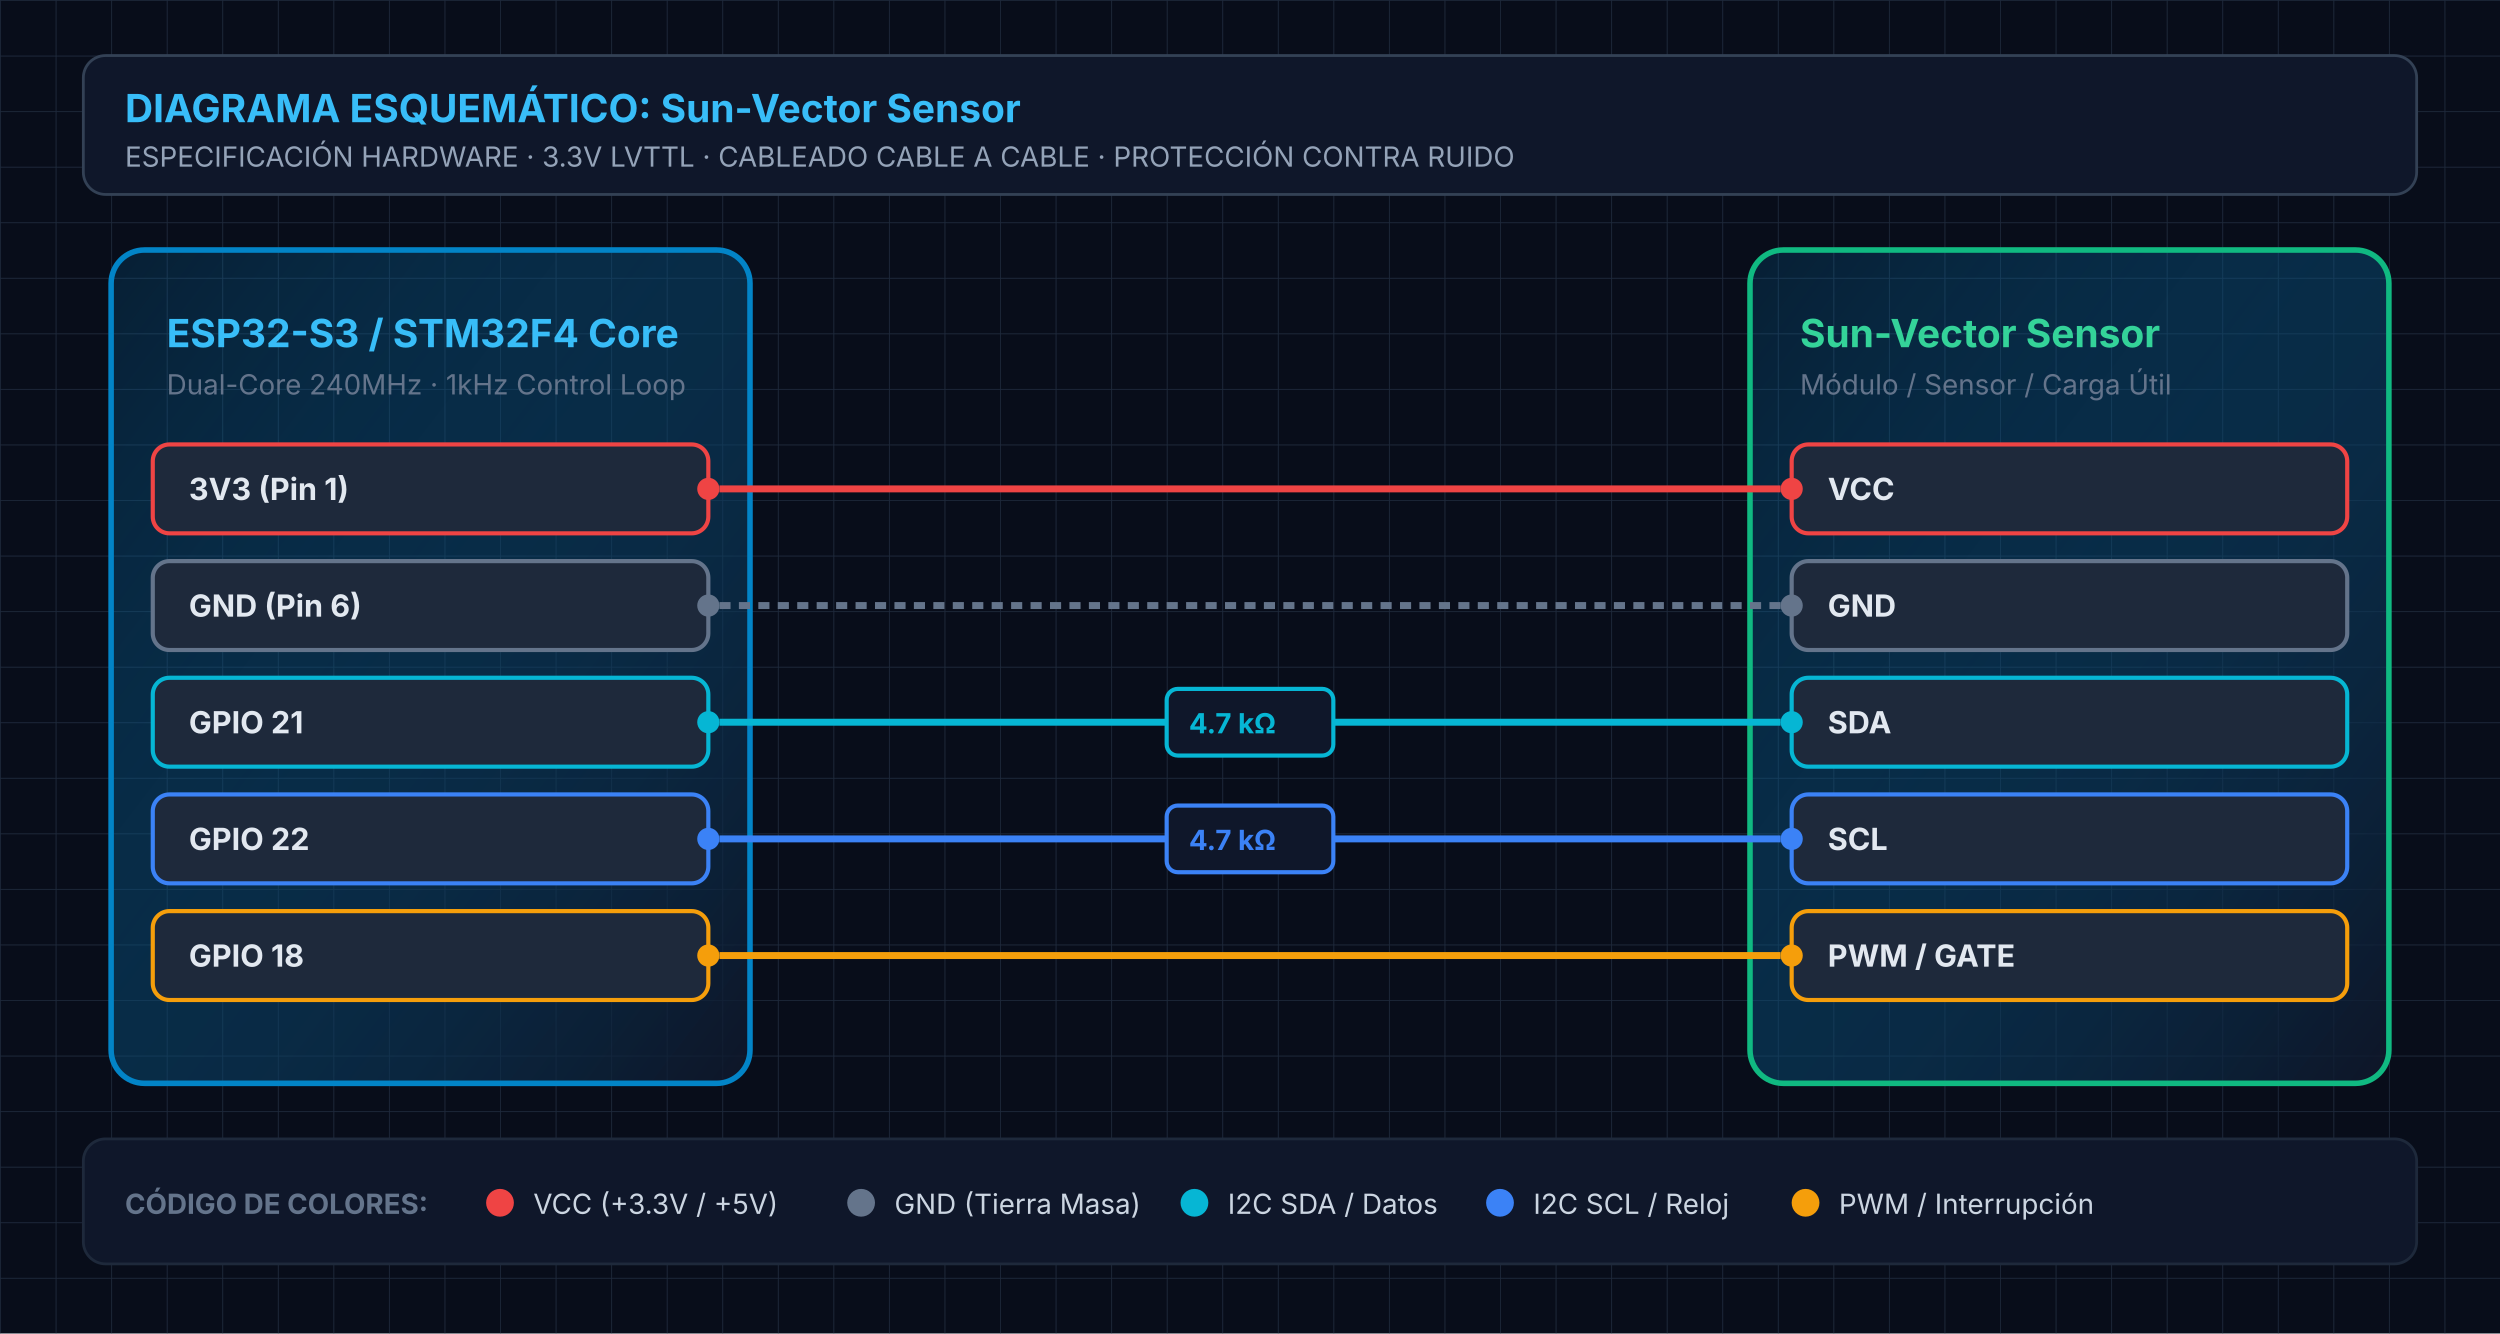
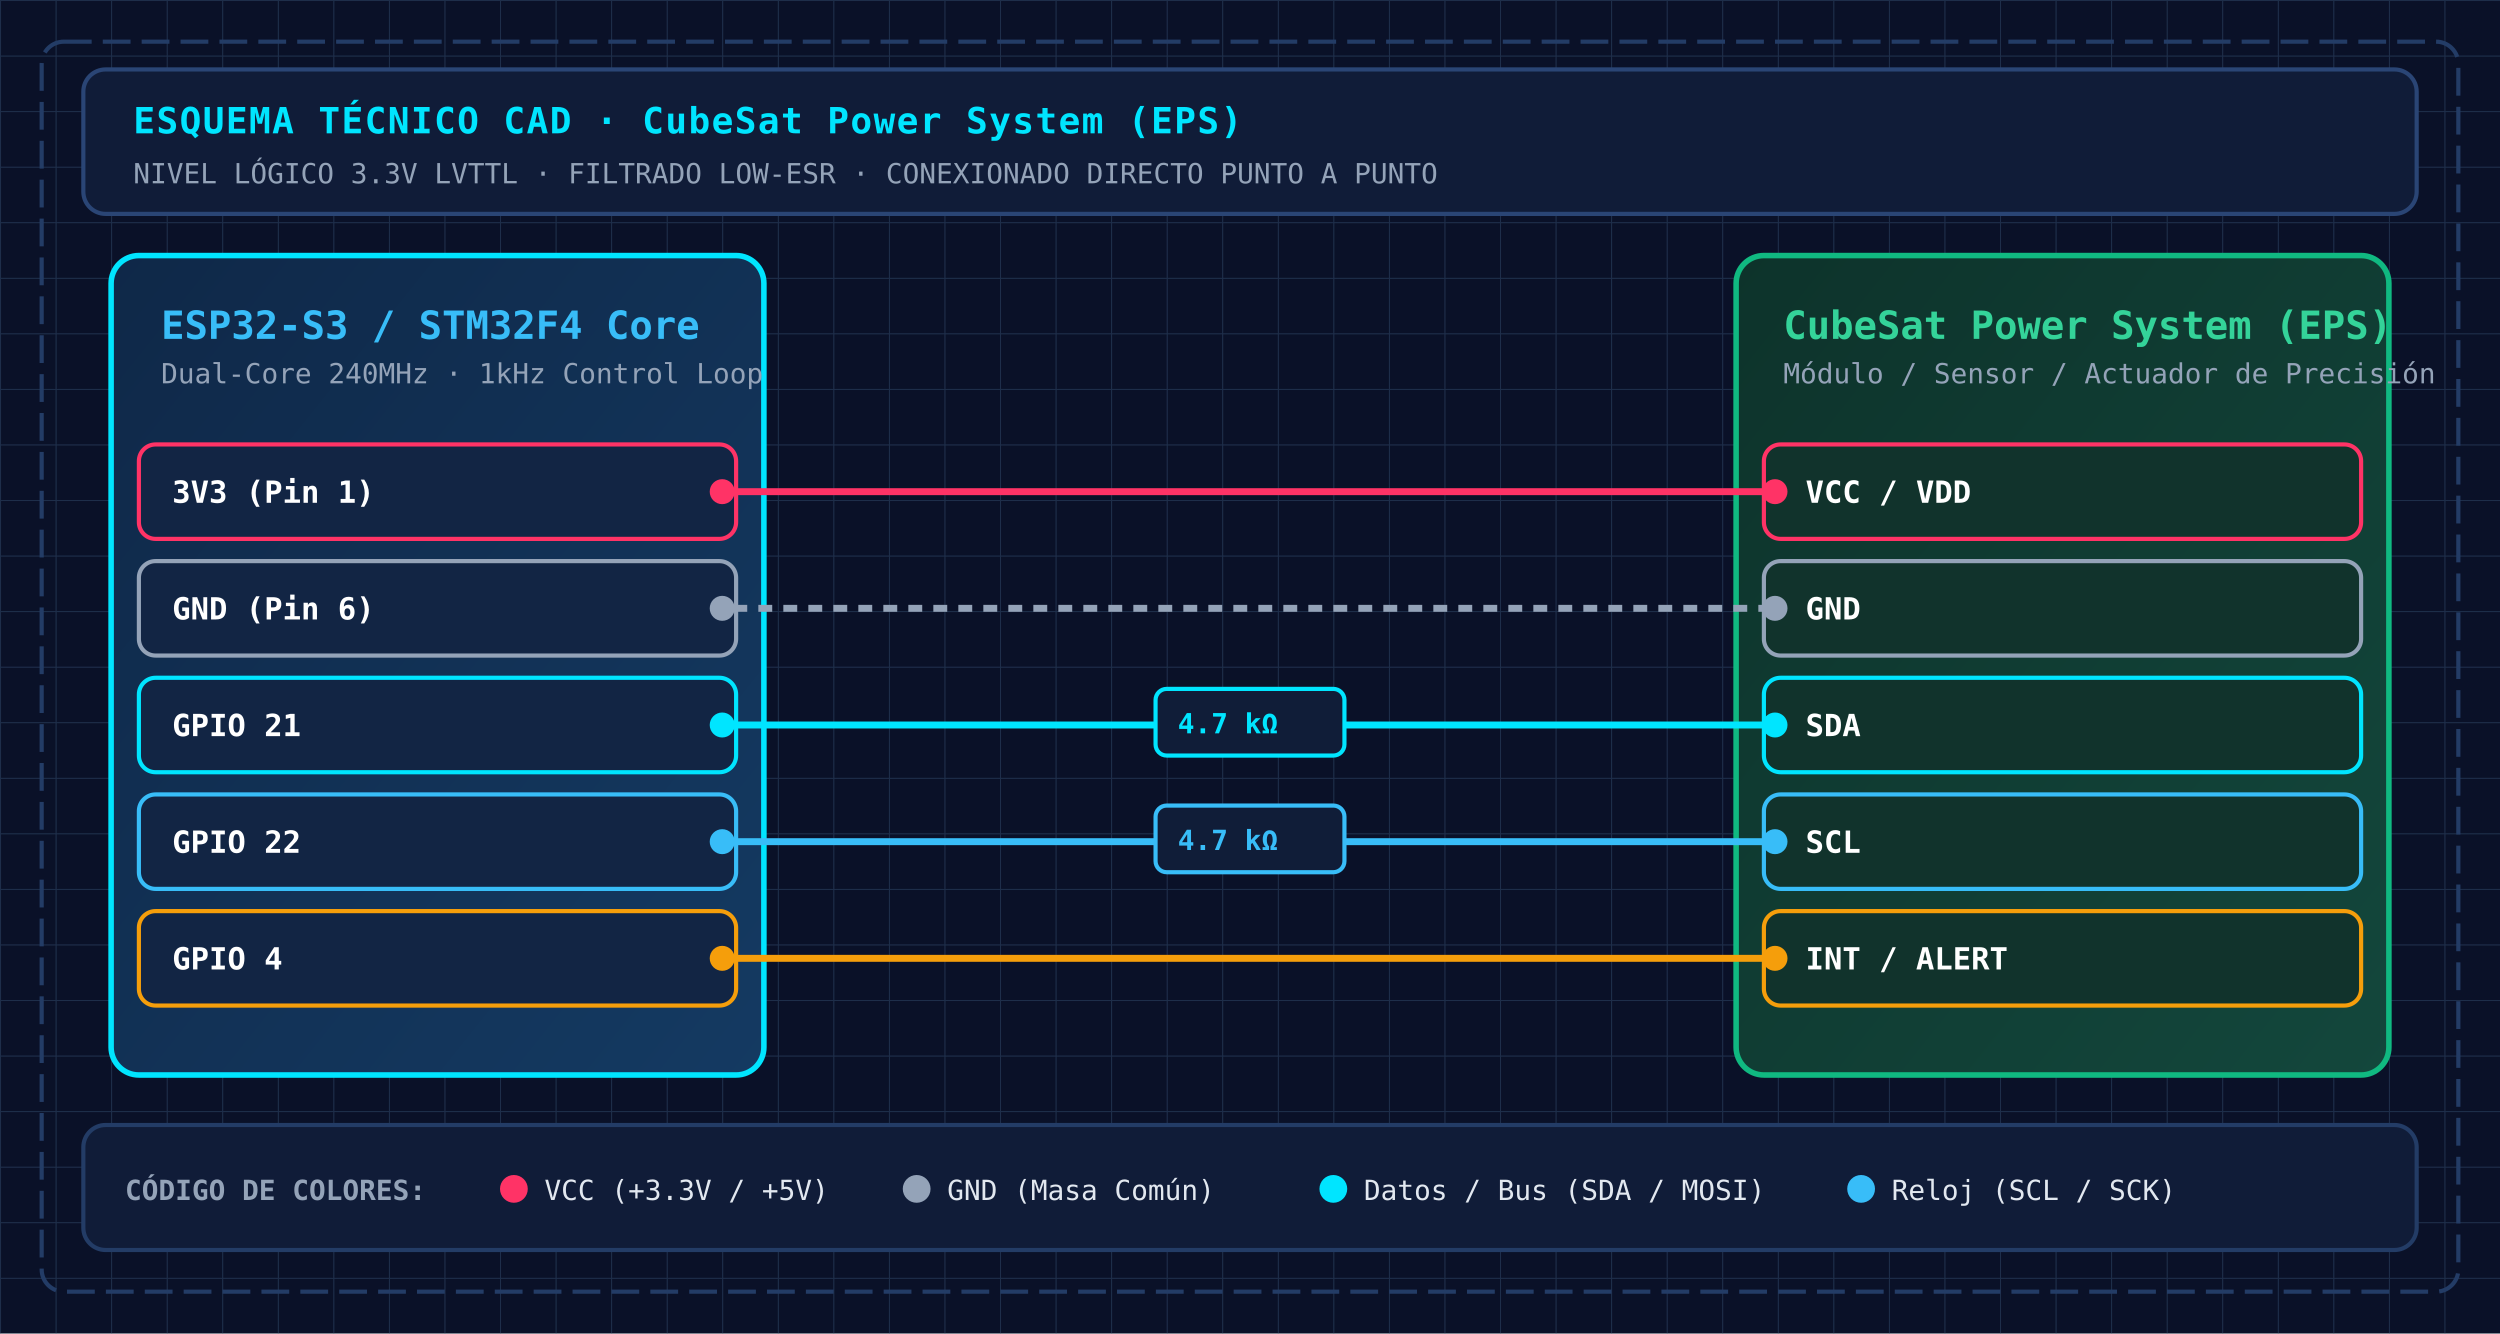
- <svg xmlns="http://www.w3.org/2000/svg" viewBox="0 0 900 480" width="100%" height="100%" style="background:#080D1A; font-family:-apple-system,BlinkMacSystemFont,monospace;">
+ <svg xmlns="http://www.w3.org/2000/svg" viewBox="0 0 900 480" width="900" height="480" style="background:#0A1128; font-family:ui-monospace,SFMono-Regular,Menlo,Monaco,Consolas,monospace;">
  <defs>
    <pattern id="grid_guide-003_6" width="20" height="20" patternUnits="userSpaceOnUse">
-       <path d="M 20 0 L 0 0 0 20" fill="none" stroke="#1E293B" stroke-width="0.6" />
+       <path d="M 20 0 L 0 0 0 20" fill="none" stroke="#1E2E4A" stroke-width="0.75" />
    </pattern>
-     <linearGradient id="glow_guide-003_6" x1="0%" y1="0%" x2="100%" y2="100%">
-       <stop offset="0%" stop-color="#0284C7" stop-opacity="0.15" />
-       <stop offset="100%" stop-color="#0F172A" stop-opacity="0.8" />
+     <linearGradient id="glow_mcu_guide-003_6" x1="0%" y1="0%" x2="100%" y2="100%">
+       <stop offset="0%" stop-color="#0F2848" />
+       <stop offset="100%" stop-color="#143A62" />
+     </linearGradient>
+     <linearGradient id="glow_mod_guide-003_6" x1="0%" y1="0%" x2="100%" y2="100%">
+       <stop offset="0%" stop-color="#0D332B" />
+       <stop offset="100%" stop-color="#13473C" />
    </linearGradient>
  </defs>
-   <rect width="100%" height="100%" fill="#080D1A" />
+   <rect width="100%" height="100%" fill="#0A1128" />
  <rect width="100%" height="100%" fill="url(#grid_guide-003_6)" />
-   <rect x="30" y="20" width="840" height="50" rx="8" fill="#0F172A" stroke="#334155" stroke-width="1" />
-   <text x="45" y="44" fill="#38BDF8" font-size="14" font-weight="bold">DIAGRAMA ESQUEMÁTICO: Sun-Vector Sensor</text>
-   <text x="45" y="60" fill="#94A3B8" font-size="10">ESPECIFICACIÓN HARDWARE · 3.3V LVTTL · CABLEADO CABLE A CABLE · PROTECCIÓN CONTRA RUIDO</text>
-   <rect x="40" y="90" width="230" height="300" rx="12" fill="url(#glow_guide-003_6)" stroke="#0284C7" stroke-width="2" />
-   <text x="60" y="125" fill="#38BDF8" font-size="14" font-weight="bold">ESP32-S3 / STM32F4 Core</text>
-   <text x="60" y="142" fill="#64748B" font-size="10">Dual-Core 240MHz · 1kHz Control Loop</text>
-   <rect x="55" y="160" width="200" height="32" rx="6" fill="#1E293B" stroke="#EF4444" stroke-width="1.5" />
-   <text x="68" y="180" fill="#E2E8F0" font-size="11" font-weight="bold">3V3 (Pin 1)</text>
-   <circle cx="255" cy="176" r="4" fill="#EF4444" />
-   <rect x="55" y="202" width="200" height="32" rx="6" fill="#1E293B" stroke="#64748B" stroke-width="1.5" />
-   <text x="68" y="222" fill="#E2E8F0" font-size="11" font-weight="bold">GND (Pin 6)</text>
-   <circle cx="255" cy="218" r="4" fill="#64748B" />
-   <rect x="55" y="244" width="200" height="32" rx="6" fill="#1E293B" stroke="#06B6D4" stroke-width="1.5" />
-   <text x="68" y="264" fill="#E2E8F0" font-size="11" font-weight="bold">GPIO 21</text>
-   <circle cx="255" cy="260" r="4" fill="#06B6D4" />
-   <rect x="55" y="286" width="200" height="32" rx="6" fill="#1E293B" stroke="#3B82F6" stroke-width="1.5" />
-   <text x="68" y="306" fill="#E2E8F0" font-size="11" font-weight="bold">GPIO 22</text>
-   <circle cx="255" cy="302" r="4" fill="#3B82F6" />
-   <rect x="55" y="328" width="200" height="32" rx="6" fill="#1E293B" stroke="#F59E0B" stroke-width="1.5" />
-   <text x="68" y="348" fill="#E2E8F0" font-size="11" font-weight="bold">GPIO 18</text>
-   <circle cx="255" cy="344" r="4" fill="#F59E0B" />
-   <rect x="630" y="90" width="230" height="300" rx="12" fill="url(#glow_guide-003_6)" stroke="#10B981" stroke-width="2" />
-   <text x="648" y="125" fill="#34D399" font-size="14" font-weight="bold">Sun-Vector Sensor</text>
-   <text x="648" y="142" fill="#64748B" font-size="10">Módulo / Sensor / Carga Útil</text>
-   <rect x="645" y="160" width="200" height="32" rx="6" fill="#1E293B" stroke="#EF4444" stroke-width="1.5" />
-   <text x="658" y="180" fill="#E2E8F0" font-size="11" font-weight="bold">VCC</text>
-   <circle cx="645" cy="176" r="4" fill="#EF4444" />
-   <rect x="645" y="202" width="200" height="32" rx="6" fill="#1E293B" stroke="#64748B" stroke-width="1.5" />
-   <text x="658" y="222" fill="#E2E8F0" font-size="11" font-weight="bold">GND</text>
-   <circle cx="645" cy="218" r="4" fill="#64748B" />
-   <rect x="645" y="244" width="200" height="32" rx="6" fill="#1E293B" stroke="#06B6D4" stroke-width="1.5" />
-   <text x="658" y="264" fill="#E2E8F0" font-size="11" font-weight="bold">SDA</text>
-   <circle cx="645" cy="260" r="4" fill="#06B6D4" />
-   <rect x="645" y="286" width="200" height="32" rx="6" fill="#1E293B" stroke="#3B82F6" stroke-width="1.5" />
-   <text x="658" y="306" fill="#E2E8F0" font-size="11" font-weight="bold">SCL</text>
-   <circle cx="645" cy="302" r="4" fill="#3B82F6" />
-   <rect x="645" y="328" width="200" height="32" rx="6" fill="#1E293B" stroke="#F59E0B" stroke-width="1.5" />
-   <text x="658" y="348" fill="#E2E8F0" font-size="11" font-weight="bold">PWM / GATE</text>
-   <circle cx="645" cy="344" r="4" fill="#F59E0B" />
-   <path d="M 259 176 L 641 176" fill="none" stroke="#EF4444" stroke-width="2.5" />
-   <path d="M 259 218 L 641 218" fill="none" stroke="#64748B" stroke-width="2.5" stroke-dasharray="4,3" />
-   <path d="M 259 260 L 641 260" fill="none" stroke="#06B6D4" stroke-width="2.5" />
-   <path d="M 259 302 L 641 302" fill="none" stroke="#3B82F6" stroke-width="2.5" />
-   <path d="M 259 344 L 641 344" fill="none" stroke="#F59E0B" stroke-width="2.5" />
-   <rect x="420" y="248" width="60" height="24" rx="4" fill="#0F172A" stroke="#06B6D4" stroke-width="1.5" />
-   <text x="428" y="264" fill="#06B6D4" font-size="10" font-weight="bold">4.7 kΩ</text>
-   <rect x="420" y="290" width="60" height="24" rx="4" fill="#0F172A" stroke="#3B82F6" stroke-width="1.5" />
-   <text x="428" y="306" fill="#3B82F6" font-size="10" font-weight="bold">4.7 kΩ</text>
-   <rect x="30" y="410" width="840" height="45" rx="8" fill="#0F172A" stroke="#1E293B" stroke-width="1" />
-   <text x="45" y="437" fill="#64748B" font-size="10" font-weight="bold">CÓDIGO DE COLORES:</text>
-   <circle cx="180" cy="433" r="5" fill="#EF4444" />
-   <text x="192" y="437" fill="#CBD5E1" font-size="10">VCC (+3.3V / +5V)</text>
-   <circle cx="310" cy="433" r="5" fill="#64748B" />
-   <text x="322" y="437" fill="#CBD5E1" font-size="10">GND (Tierra Masa)</text>
-   <circle cx="430" cy="433" r="5" fill="#06B6D4" />
-   <text x="442" y="437" fill="#CBD5E1" font-size="10">I2C SDA / Datos</text>
-   <circle cx="540" cy="433" r="5" fill="#3B82F6" />
-   <text x="552" y="437" fill="#CBD5E1" font-size="10">I2C SCL / Reloj</text>
-   <circle cx="650" cy="433" r="5" fill="#F59E0B" />
-   <text x="662" y="437" fill="#CBD5E1" font-size="10">PWM / Interrupción</text>
+   <rect x="15" y="15" width="870" height="450" rx="8" fill="none" stroke="#233C66" stroke-width="1.5" stroke-dasharray="10,4" />
+   <rect x="30" y="25" width="840" height="52" rx="8" fill="#101C38" stroke="#2A4575" stroke-width="1.5" />
+   <text x="48" y="48" fill="#00E5FF" font-size="13" font-weight="bold" letter-spacing="0.5">ESQUEMA TÉCNICO CAD · CubeSat Power System (EPS)</text>
+   <text x="48" y="66" fill="#94A3B8" font-size="10">NIVEL LÓGICO 3.3V LVTTL · FILTRADO LOW-ESR · CONEXIONADO DIRECTO PUNTO A PUNTO</text>
+   <rect x="40" y="92" width="235" height="295" rx="10" fill="url(#glow_mcu_guide-003_6)" stroke="#00E5FF" stroke-width="2" />
+   <text x="58" y="122" fill="#38BDF8" font-size="14" font-weight="bold">ESP32-S3 / STM32F4 Core</text>
+   <text x="58" y="138" fill="#94A3B8" font-size="10">Dual-Core 240MHz · 1kHz Control Loop</text>
+   <rect x="50" y="160" width="215" height="34" rx="6" fill="#122544" stroke="#FF3366" stroke-width="1.5" />
+   <text x="62" y="181" fill="#FFFFFF" font-size="11" font-weight="bold">3V3 (Pin 1)</text>
+   <circle cx="260" cy="177" r="4.5" fill="#FF3366" />
+   <rect x="50" y="202" width="215" height="34" rx="6" fill="#122544" stroke="#94A3B8" stroke-width="1.5" />
+   <text x="62" y="223" fill="#FFFFFF" font-size="11" font-weight="bold">GND (Pin 6)</text>
+   <circle cx="260" cy="219" r="4.5" fill="#94A3B8" />
+   <rect x="50" y="244" width="215" height="34" rx="6" fill="#122544" stroke="#00E5FF" stroke-width="1.5" />
+   <text x="62" y="265" fill="#FFFFFF" font-size="11" font-weight="bold">GPIO 21</text>
+   <circle cx="260" cy="261" r="4.5" fill="#00E5FF" />
+   <rect x="50" y="286" width="215" height="34" rx="6" fill="#122544" stroke="#38BDF8" stroke-width="1.5" />
+   <text x="62" y="307" fill="#FFFFFF" font-size="11" font-weight="bold">GPIO 22</text>
+   <circle cx="260" cy="303" r="4.5" fill="#38BDF8" />
+   <rect x="50" y="328" width="215" height="34" rx="6" fill="#122544" stroke="#F59E0B" stroke-width="1.5" />
+   <text x="62" y="349" fill="#FFFFFF" font-size="11" font-weight="bold">GPIO 4</text>
+   <circle cx="260" cy="345" r="4.5" fill="#F59E0B" />
+   <rect x="625" y="92" width="235" height="295" rx="10" fill="url(#glow_mod_guide-003_6)" stroke="#10B981" stroke-width="2" />
+   <text x="642" y="122" fill="#34D399" font-size="14" font-weight="bold">CubeSat Power System (EPS)</text>
+   <text x="642" y="138" fill="#94A3B8" font-size="10">Módulo / Sensor / Actuador de Precisión</text>
+   <rect x="635" y="160" width="215" height="34" rx="6" fill="#11332C" stroke="#FF3366" stroke-width="1.5" />
+   <text x="650" y="181" fill="#FFFFFF" font-size="11" font-weight="bold">VCC / VDD</text>
+   <circle cx="639" cy="177" r="4.5" fill="#FF3366" />
+   <rect x="635" y="202" width="215" height="34" rx="6" fill="#11332C" stroke="#94A3B8" stroke-width="1.5" />
+   <text x="650" y="223" fill="#FFFFFF" font-size="11" font-weight="bold">GND</text>
+   <circle cx="639" cy="219" r="4.5" fill="#94A3B8" />
+   <rect x="635" y="244" width="215" height="34" rx="6" fill="#11332C" stroke="#00E5FF" stroke-width="1.5" />
+   <text x="650" y="265" fill="#FFFFFF" font-size="11" font-weight="bold">SDA</text>
+   <circle cx="639" cy="261" r="4.5" fill="#00E5FF" />
+   <rect x="635" y="286" width="215" height="34" rx="6" fill="#11332C" stroke="#38BDF8" stroke-width="1.5" />
+   <text x="650" y="307" fill="#FFFFFF" font-size="11" font-weight="bold">SCL</text>
+   <circle cx="639" cy="303" r="4.5" fill="#38BDF8" />
+   <rect x="635" y="328" width="215" height="34" rx="6" fill="#11332C" stroke="#F59E0B" stroke-width="1.5" />
+   <text x="650" y="349" fill="#FFFFFF" font-size="11" font-weight="bold">INT / ALERT</text>
+   <circle cx="639" cy="345" r="4.5" fill="#F59E0B" />
+   <path d="M 264 177 L 635 177" fill="none" stroke="#FF3366" stroke-width="2.5" />
+   <path d="M 264 219 L 635 219" fill="none" stroke="#94A3B8" stroke-width="2.5" stroke-dasharray="5,4" />
+   <path d="M 264 261 L 635 261" fill="none" stroke="#00E5FF" stroke-width="2.5" />
+   <path d="M 264 303 L 635 303" fill="none" stroke="#38BDF8" stroke-width="2.5" />
+   <path d="M 264 345 L 635 345" fill="none" stroke="#F59E0B" stroke-width="2.5" />
+   <rect x="416" y="248" width="68" height="24" rx="4" fill="#101D38" stroke="#00E5FF" stroke-width="1.5" />
+   <text x="424" y="264" fill="#00E5FF" font-size="10" font-weight="bold">4.7 kΩ</text>
+   <rect x="416" y="290" width="68" height="24" rx="4" fill="#101D38" stroke="#38BDF8" stroke-width="1.5" />
+   <text x="424" y="306" fill="#38BDF8" font-size="10" font-weight="bold">4.7 kΩ</text>
+   <rect x="30" y="405" width="840" height="45" rx="8" fill="#101C38" stroke="#233C66" stroke-width="1.5" />
+   <text x="45" y="432" fill="#94A3B8" font-size="10" font-weight="bold">CÓDIGO DE COLORES:</text>
+   <circle cx="185" cy="428" r="5" fill="#FF3366" />
+   <text x="196" y="432" fill="#E2E8F0" font-size="10">VCC (+3.3V / +5V)</text>
+   <circle cx="330" cy="428" r="5" fill="#94A3B8" />
+   <text x="341" y="432" fill="#E2E8F0" font-size="10">GND (Masa Común)</text>
+   <circle cx="480" cy="428" r="5" fill="#00E5FF" />
+   <text x="491" y="432" fill="#E2E8F0" font-size="10">Datos / Bus (SDA / MOSI)</text>
+   <circle cx="670" cy="428" r="5" fill="#38BDF8" />
+   <text x="681" y="432" fill="#E2E8F0" font-size="10">Reloj (SCL / SCK)</text>
</svg>
